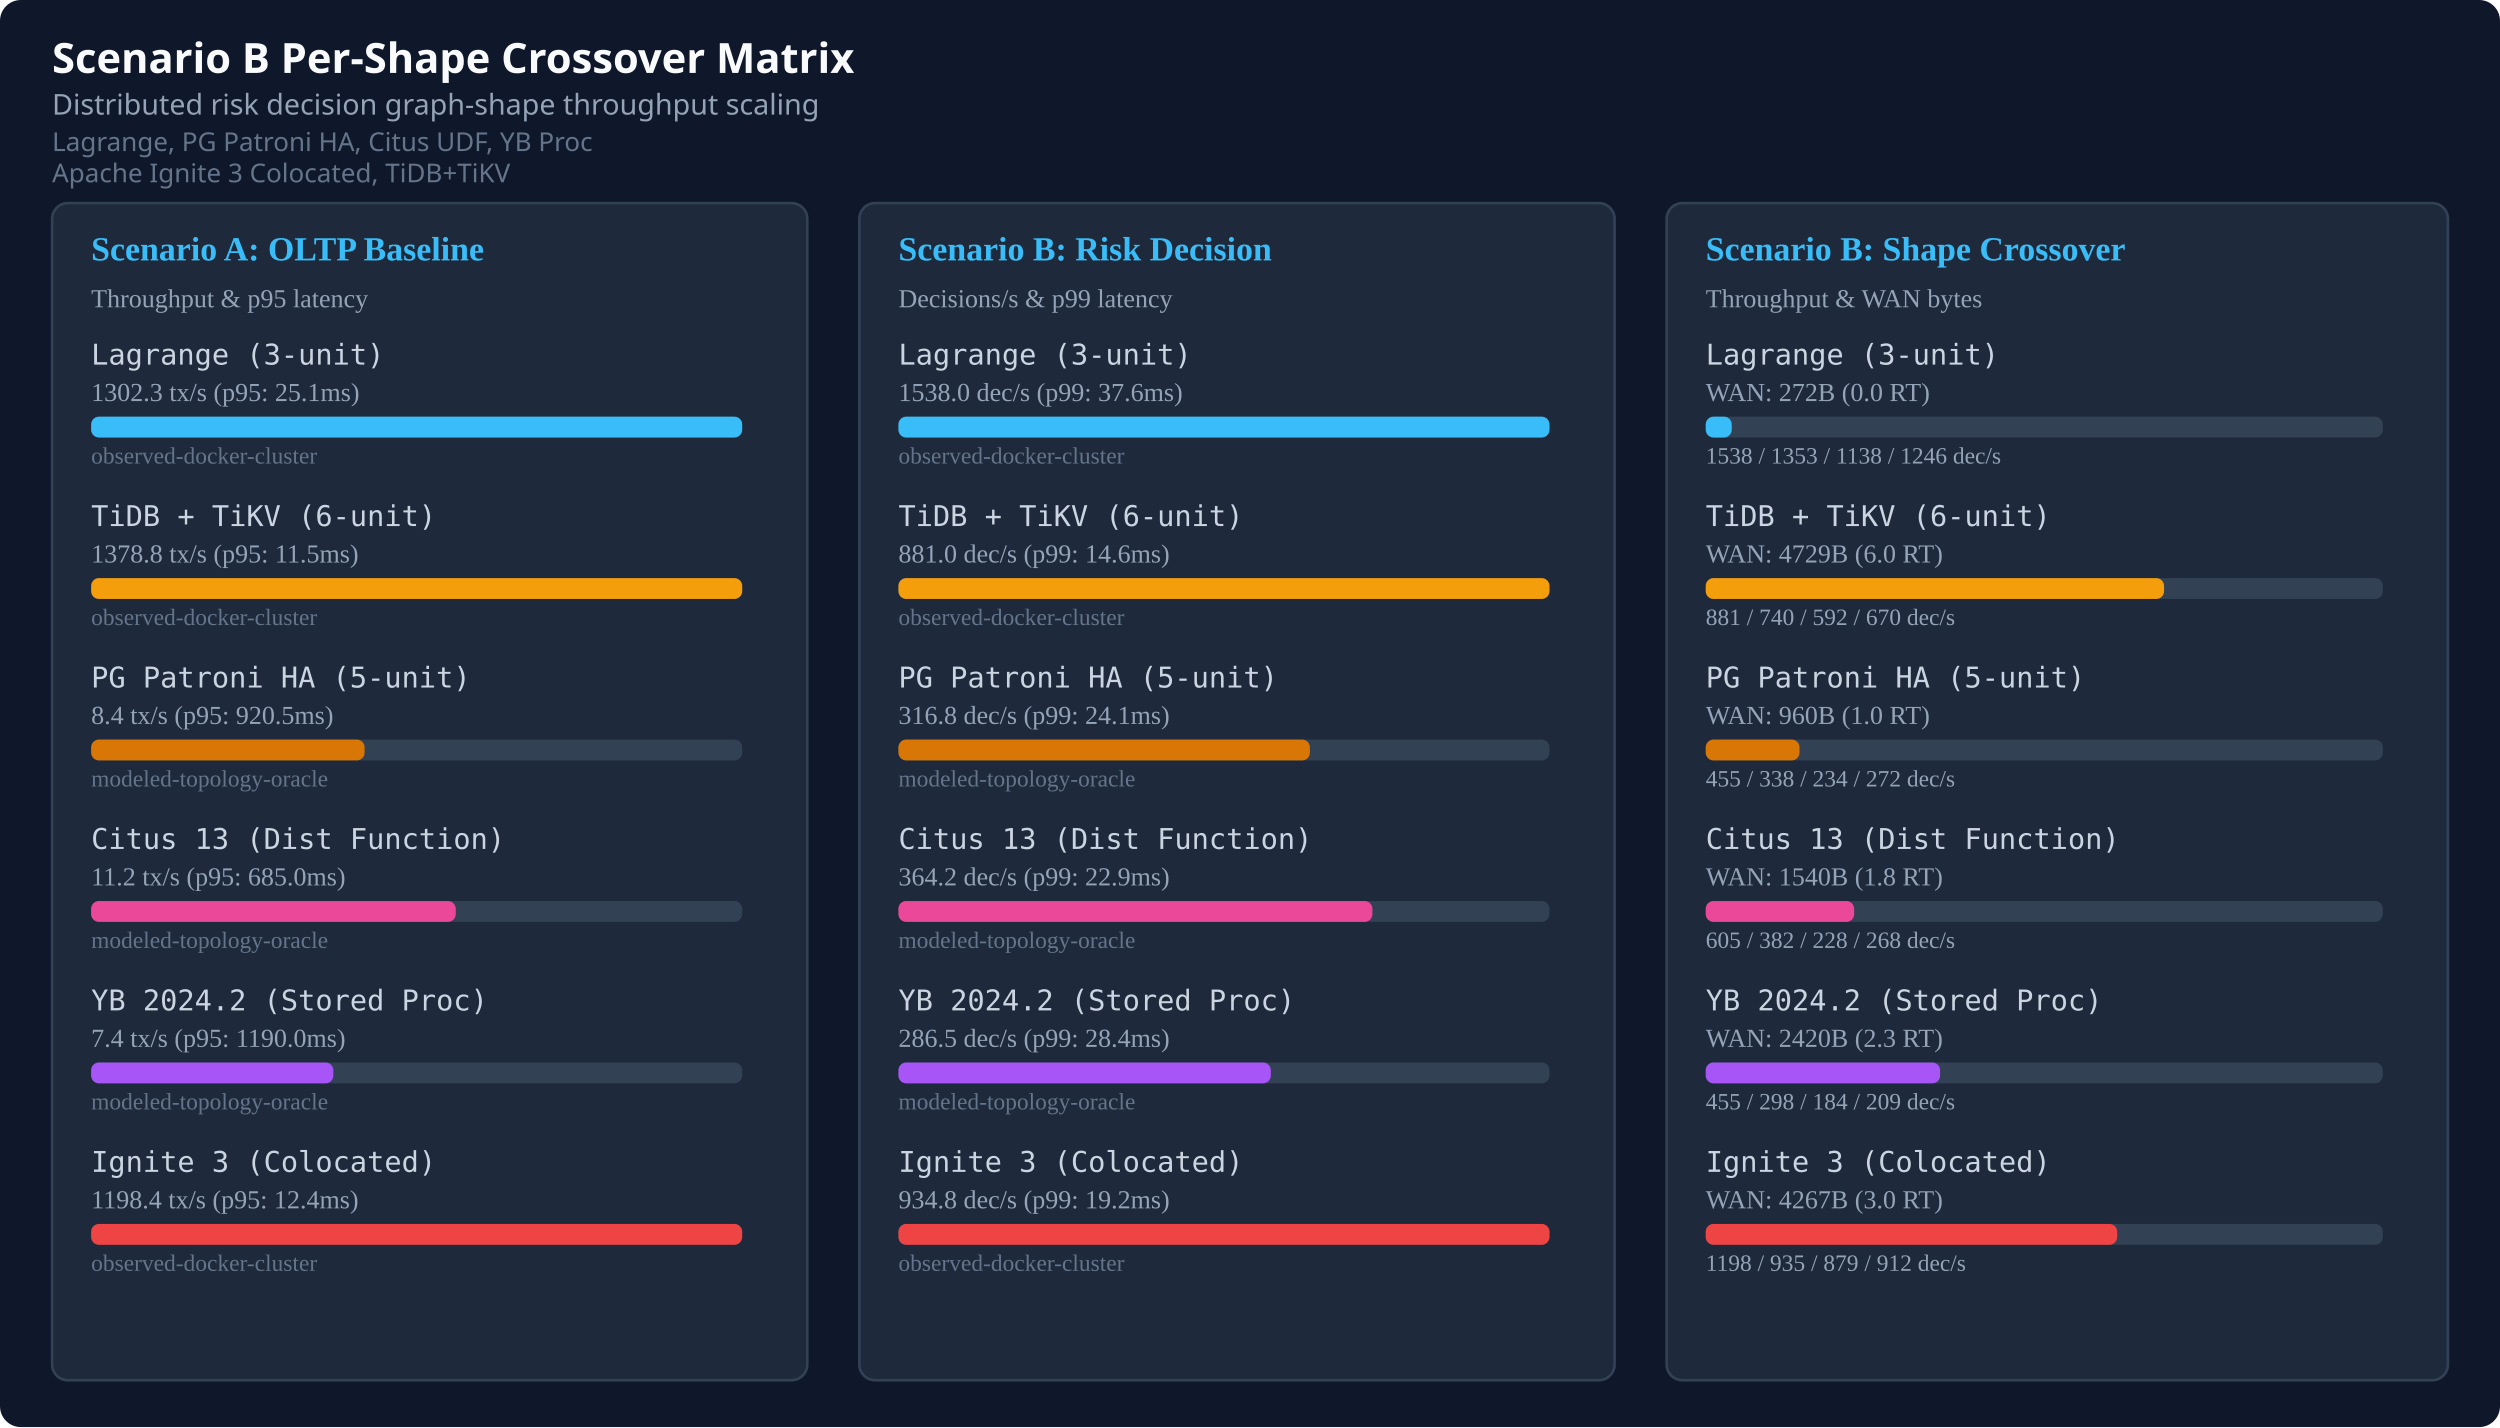
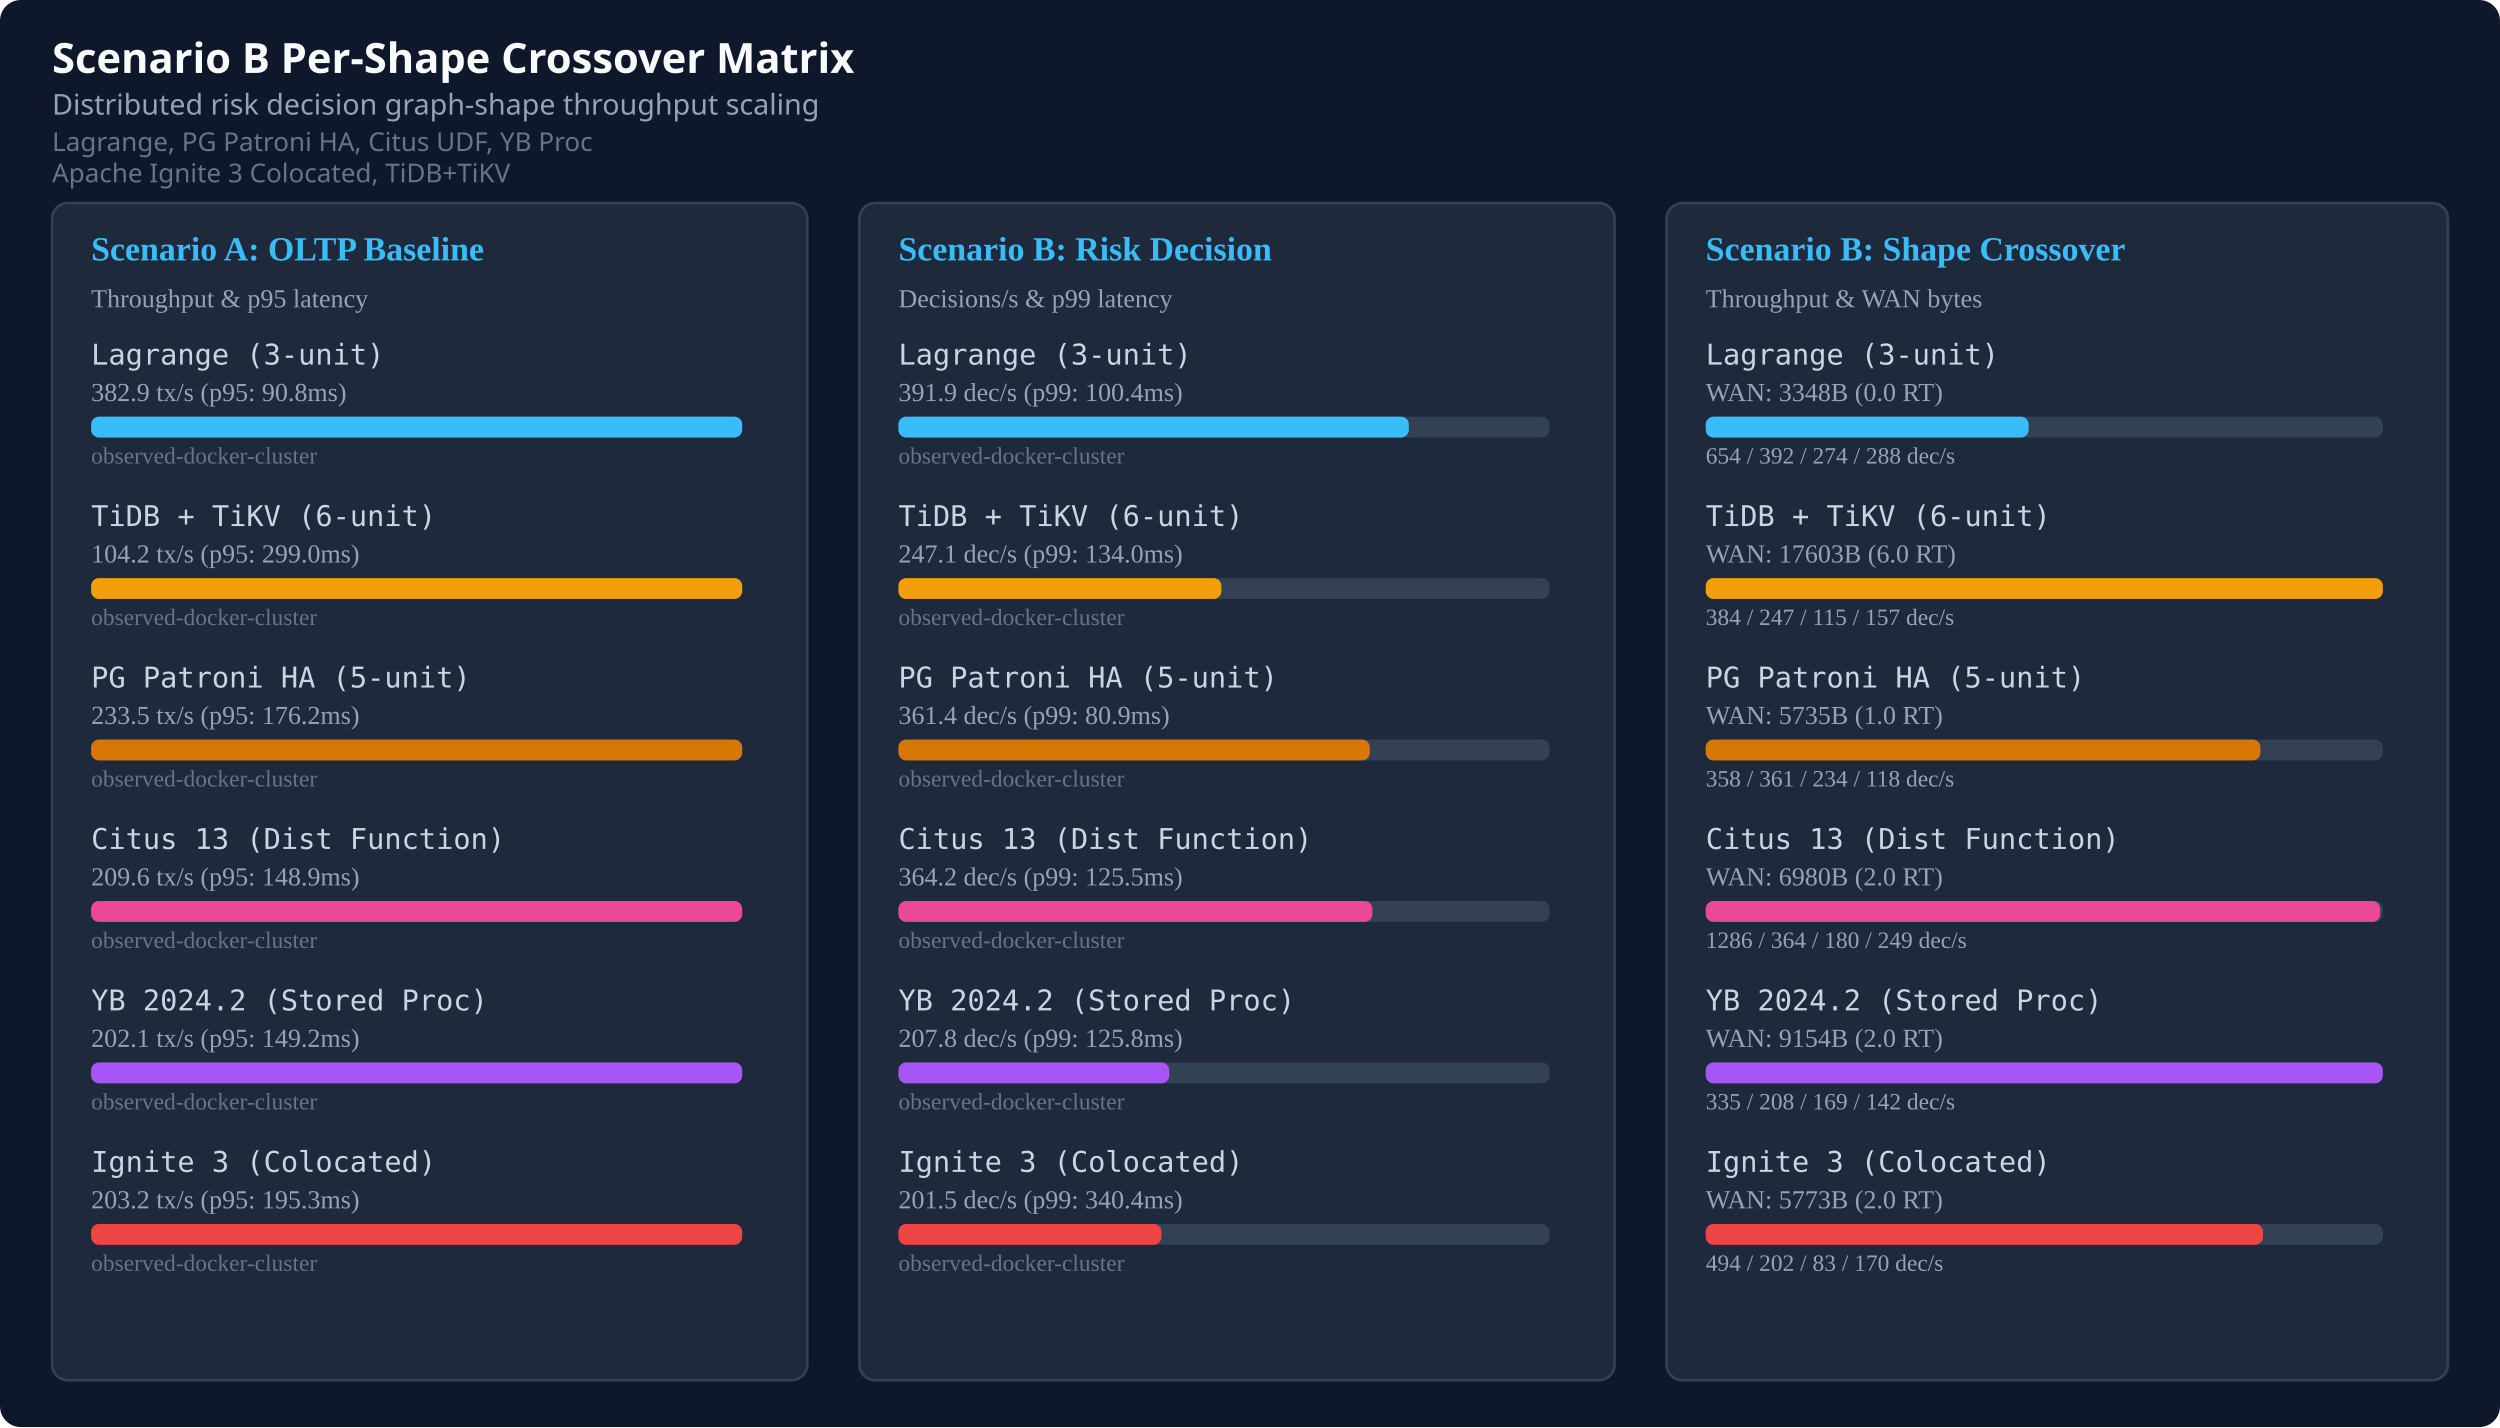
<svg xmlns="http://www.w3.org/2000/svg" viewBox="0 0 960 548" width="960" height="548">
  <rect width="960" height="548" fill="#0f172a" rx="8" />
  <text x="20" y="28" fill="#f8fafc" font-size="16" font-family="system-ui, sans-serif" font-weight="bold">Scenario B Per-Shape Crossover Matrix</text>
  <text x="20" y="44" fill="#94a3b8" font-size="11" font-family="system-ui, sans-serif">Distributed risk decision graph-shape throughput scaling</text>
  <text x="20" y="58" fill="#64748b" font-size="10" font-family="system-ui, sans-serif">Lagrange, PG Patroni HA, Citus UDF, YB Proc</text>
  <text x="20" y="70" fill="#64748b" font-size="10" font-family="system-ui, sans-serif">Apache Ignite 3 Colocated, TiDB+TiKV</text>
  <rect x="20" y="78" width="290" height="452" fill="#1e293b" rx="6" stroke="#334155" />
  <a href="tidb-reference-scenarios.md#scenario-a-tidb-oltp-baseline">
    <text x="35" y="100" fill="#38bdf8" font-size="13" font-weight="bold">Scenario A: OLTP Baseline</text>
  </a>
  <text x="35" y="118" fill="#94a3b8" font-size="10">Throughput &amp; p95 latency</text>
  <rect x="330" y="78" width="290" height="452" fill="#1e293b" rx="6" stroke="#334155" />
  <a href="tidb-reference-scenarios.md#scenario-b-tidb-distributed-risk-decision">
    <text x="345" y="100" fill="#38bdf8" font-size="13" font-weight="bold">Scenario B: Risk Decision</text>
  </a>
  <text x="345" y="118" fill="#94a3b8" font-size="10">Decisions/s &amp; p99 latency</text>
  <rect x="640" y="78" width="300" height="452" fill="#1e293b" rx="6" stroke="#334155" />
  <text x="655" y="100" fill="#38bdf8" font-size="13" font-weight="bold">Scenario B: Shape Crossover</text>
  <text x="655" y="118" fill="#94a3b8" font-size="10">Throughput &amp; WAN bytes</text>
  <text x="35" y="140" fill="#cbd5e1" font-size="11" font-family="monospace">Lagrange (3-unit)</text>
-   <text x="35" y="154" fill="#94a3b8" font-size="10">1302.3 tx/s (p95: 25.1ms)</text>
+   <text x="35" y="154" fill="#94a3b8" font-size="10">382.9 tx/s (p95: 90.8ms)</text>
  <rect x="35" y="160" width="250" height="8" fill="#334155" rx="3" />
  <rect x="35" y="160" width="250" height="8" fill="#38bdf8" rx="3" />
  <text x="35" y="178" fill="#64748b" font-size="9">observed-docker-cluster</text>
  <text x="345" y="140" fill="#cbd5e1" font-size="11" font-family="monospace">Lagrange (3-unit)</text>
-   <text x="345" y="154" fill="#94a3b8" font-size="10">1538.0 dec/s (p99: 37.6ms)</text>
+   <text x="345" y="154" fill="#94a3b8" font-size="10">391.9 dec/s (p99: 100.4ms)</text>
  <rect x="345" y="160" width="250" height="8" fill="#334155" rx="3" />
-   <rect x="345" y="160" width="250" height="8" fill="#38bdf8" rx="3" />
+   <rect x="345" y="160" width="196" height="8" fill="#38bdf8" rx="3" />
  <text x="345" y="178" fill="#64748b" font-size="9">observed-docker-cluster</text>
  <text x="655" y="140" fill="#cbd5e1" font-size="11" font-family="monospace">Lagrange (3-unit)</text>
-   <text x="655" y="154" fill="#94a3b8" font-size="10">WAN: 272B (0.0 RT)</text>
+   <text x="655" y="154" fill="#94a3b8" font-size="10">WAN: 3348B (0.0 RT)</text>
  <rect x="655" y="160" width="260" height="8" fill="#334155" rx="3" />
-   <rect x="655" y="160" width="10" height="8" fill="#38bdf8" rx="3" />
-   <text x="655" y="178" fill="#94a3b8" font-size="9">1538 / 1353 / 1138 / 1246 dec/s</text>
+   <rect x="655" y="160" width="124" height="8" fill="#38bdf8" rx="3" />
+   <text x="655" y="178" fill="#94a3b8" font-size="9">654 / 392 / 274 / 288 dec/s</text>
  <text x="35" y="202" fill="#cbd5e1" font-size="11" font-family="monospace">TiDB + TiKV (6-unit)</text>
-   <text x="35" y="216" fill="#94a3b8" font-size="10">1378.8 tx/s (p95: 11.5ms)</text>
+   <text x="35" y="216" fill="#94a3b8" font-size="10">104.2 tx/s (p95: 299.0ms)</text>
  <rect x="35" y="222" width="250" height="8" fill="#334155" rx="3" />
  <rect x="35" y="222" width="250" height="8" fill="#f59e0b" rx="3" />
  <text x="35" y="240" fill="#64748b" font-size="9">observed-docker-cluster</text>
  <text x="345" y="202" fill="#cbd5e1" font-size="11" font-family="monospace">TiDB + TiKV (6-unit)</text>
-   <text x="345" y="216" fill="#94a3b8" font-size="10">881.0 dec/s (p99: 14.6ms)</text>
+   <text x="345" y="216" fill="#94a3b8" font-size="10">247.1 dec/s (p99: 134.0ms)</text>
  <rect x="345" y="222" width="250" height="8" fill="#334155" rx="3" />
-   <rect x="345" y="222" width="250" height="8" fill="#f59e0b" rx="3" />
+   <rect x="345" y="222" width="124" height="8" fill="#f59e0b" rx="3" />
  <text x="345" y="240" fill="#64748b" font-size="9">observed-docker-cluster</text>
  <text x="655" y="202" fill="#cbd5e1" font-size="11" font-family="monospace">TiDB + TiKV (6-unit)</text>
-   <text x="655" y="216" fill="#94a3b8" font-size="10">WAN: 4729B (6.0 RT)</text>
+   <text x="655" y="216" fill="#94a3b8" font-size="10">WAN: 17603B (6.0 RT)</text>
  <rect x="655" y="222" width="260" height="8" fill="#334155" rx="3" />
-   <rect x="655" y="222" width="176" height="8" fill="#f59e0b" rx="3" />
-   <text x="655" y="240" fill="#94a3b8" font-size="9">881 / 740 / 592 / 670 dec/s</text>
+   <rect x="655" y="222" width="260" height="8" fill="#f59e0b" rx="3" />
+   <text x="655" y="240" fill="#94a3b8" font-size="9">384 / 247 / 115 / 157 dec/s</text>
  <text x="35" y="264" fill="#cbd5e1" font-size="11" font-family="monospace">PG Patroni HA (5-unit)</text>
-   <text x="35" y="278" fill="#94a3b8" font-size="10">8.4 tx/s (p95: 920.5ms)</text>
+   <text x="35" y="278" fill="#94a3b8" font-size="10">233.5 tx/s (p95: 176.2ms)</text>
  <rect x="35" y="284" width="250" height="8" fill="#334155" rx="3" />
-   <rect x="35" y="284" width="105" height="8" fill="#d97706" rx="3" />
-   <text x="35" y="302" fill="#64748b" font-size="9">modeled-topology-oracle</text>
+   <rect x="35" y="284" width="250" height="8" fill="#d97706" rx="3" />
+   <text x="35" y="302" fill="#64748b" font-size="9">observed-docker-cluster</text>
  <text x="345" y="264" fill="#cbd5e1" font-size="11" font-family="monospace">PG Patroni HA (5-unit)</text>
-   <text x="345" y="278" fill="#94a3b8" font-size="10">316.8 dec/s (p99: 24.1ms)</text>
+   <text x="345" y="278" fill="#94a3b8" font-size="10">361.4 dec/s (p99: 80.9ms)</text>
  <rect x="345" y="284" width="250" height="8" fill="#334155" rx="3" />
-   <rect x="345" y="284" width="158" height="8" fill="#d97706" rx="3" />
-   <text x="345" y="302" fill="#64748b" font-size="9">modeled-topology-oracle</text>
+   <rect x="345" y="284" width="181" height="8" fill="#d97706" rx="3" />
+   <text x="345" y="302" fill="#64748b" font-size="9">observed-docker-cluster</text>
  <text x="655" y="264" fill="#cbd5e1" font-size="11" font-family="monospace">PG Patroni HA (5-unit)</text>
-   <text x="655" y="278" fill="#94a3b8" font-size="10">WAN: 960B (1.0 RT)</text>
+   <text x="655" y="278" fill="#94a3b8" font-size="10">WAN: 5735B (1.0 RT)</text>
  <rect x="655" y="284" width="260" height="8" fill="#334155" rx="3" />
-   <rect x="655" y="284" width="36" height="8" fill="#d97706" rx="3" />
-   <text x="655" y="302" fill="#94a3b8" font-size="9">455 / 338 / 234 / 272 dec/s</text>
+   <rect x="655" y="284" width="213" height="8" fill="#d97706" rx="3" />
+   <text x="655" y="302" fill="#94a3b8" font-size="9">358 / 361 / 234 / 118 dec/s</text>
  <text x="35" y="326" fill="#cbd5e1" font-size="11" font-family="monospace">Citus 13 (Dist Function)</text>
-   <text x="35" y="340" fill="#94a3b8" font-size="10">11.2 tx/s (p95: 685.0ms)</text>
+   <text x="35" y="340" fill="#94a3b8" font-size="10">209.6 tx/s (p95: 148.9ms)</text>
  <rect x="35" y="346" width="250" height="8" fill="#334155" rx="3" />
-   <rect x="35" y="346" width="140" height="8" fill="#ec4899" rx="3" />
-   <text x="35" y="364" fill="#64748b" font-size="9">modeled-topology-oracle</text>
+   <rect x="35" y="346" width="250" height="8" fill="#ec4899" rx="3" />
+   <text x="35" y="364" fill="#64748b" font-size="9">observed-docker-cluster</text>
  <text x="345" y="326" fill="#cbd5e1" font-size="11" font-family="monospace">Citus 13 (Dist Function)</text>
-   <text x="345" y="340" fill="#94a3b8" font-size="10">364.2 dec/s (p99: 22.9ms)</text>
+   <text x="345" y="340" fill="#94a3b8" font-size="10">364.2 dec/s (p99: 125.5ms)</text>
  <rect x="345" y="346" width="250" height="8" fill="#334155" rx="3" />
  <rect x="345" y="346" width="182" height="8" fill="#ec4899" rx="3" />
-   <text x="345" y="364" fill="#64748b" font-size="9">modeled-topology-oracle</text>
+   <text x="345" y="364" fill="#64748b" font-size="9">observed-docker-cluster</text>
  <text x="655" y="326" fill="#cbd5e1" font-size="11" font-family="monospace">Citus 13 (Dist Function)</text>
-   <text x="655" y="340" fill="#94a3b8" font-size="10">WAN: 1540B (1.8 RT)</text>
+   <text x="655" y="340" fill="#94a3b8" font-size="10">WAN: 6980B (2.0 RT)</text>
  <rect x="655" y="346" width="260" height="8" fill="#334155" rx="3" />
-   <rect x="655" y="346" width="57" height="8" fill="#ec4899" rx="3" />
-   <text x="655" y="364" fill="#94a3b8" font-size="9">605 / 382 / 228 / 268 dec/s</text>
+   <rect x="655" y="346" width="259" height="8" fill="#ec4899" rx="3" />
+   <text x="655" y="364" fill="#94a3b8" font-size="9">1286 / 364 / 180 / 249 dec/s</text>
  <text x="35" y="388" fill="#cbd5e1" font-size="11" font-family="monospace">YB 2024.2 (Stored Proc)</text>
-   <text x="35" y="402" fill="#94a3b8" font-size="10">7.4 tx/s (p95: 1190.0ms)</text>
+   <text x="35" y="402" fill="#94a3b8" font-size="10">202.1 tx/s (p95: 149.2ms)</text>
  <rect x="35" y="408" width="250" height="8" fill="#334155" rx="3" />
-   <rect x="35" y="408" width="93" height="8" fill="#a855f7" rx="3" />
-   <text x="35" y="426" fill="#64748b" font-size="9">modeled-topology-oracle</text>
+   <rect x="35" y="408" width="250" height="8" fill="#a855f7" rx="3" />
+   <text x="35" y="426" fill="#64748b" font-size="9">observed-docker-cluster</text>
  <text x="345" y="388" fill="#cbd5e1" font-size="11" font-family="monospace">YB 2024.2 (Stored Proc)</text>
-   <text x="345" y="402" fill="#94a3b8" font-size="10">286.5 dec/s (p99: 28.4ms)</text>
+   <text x="345" y="402" fill="#94a3b8" font-size="10">207.8 dec/s (p99: 125.8ms)</text>
  <rect x="345" y="408" width="250" height="8" fill="#334155" rx="3" />
-   <rect x="345" y="408" width="143" height="8" fill="#a855f7" rx="3" />
-   <text x="345" y="426" fill="#64748b" font-size="9">modeled-topology-oracle</text>
+   <rect x="345" y="408" width="104" height="8" fill="#a855f7" rx="3" />
+   <text x="345" y="426" fill="#64748b" font-size="9">observed-docker-cluster</text>
  <text x="655" y="388" fill="#cbd5e1" font-size="11" font-family="monospace">YB 2024.2 (Stored Proc)</text>
-   <text x="655" y="402" fill="#94a3b8" font-size="10">WAN: 2420B (2.3 RT)</text>
+   <text x="655" y="402" fill="#94a3b8" font-size="10">WAN: 9154B (2.0 RT)</text>
  <rect x="655" y="408" width="260" height="8" fill="#334155" rx="3" />
-   <rect x="655" y="408" width="90" height="8" fill="#a855f7" rx="3" />
-   <text x="655" y="426" fill="#94a3b8" font-size="9">455 / 298 / 184 / 209 dec/s</text>
+   <rect x="655" y="408" width="260" height="8" fill="#a855f7" rx="3" />
+   <text x="655" y="426" fill="#94a3b8" font-size="9">335 / 208 / 169 / 142 dec/s</text>
  <text x="35" y="450" fill="#cbd5e1" font-size="11" font-family="monospace">Ignite 3 (Colocated)</text>
-   <text x="35" y="464" fill="#94a3b8" font-size="10">1198.4 tx/s (p95: 12.4ms)</text>
+   <text x="35" y="464" fill="#94a3b8" font-size="10">203.2 tx/s (p95: 195.3ms)</text>
  <rect x="35" y="470" width="250" height="8" fill="#334155" rx="3" />
  <rect x="35" y="470" width="250" height="8" fill="#ef4444" rx="3" />
  <text x="35" y="488" fill="#64748b" font-size="9">observed-docker-cluster</text>
  <text x="345" y="450" fill="#cbd5e1" font-size="11" font-family="monospace">Ignite 3 (Colocated)</text>
-   <text x="345" y="464" fill="#94a3b8" font-size="10">934.8 dec/s (p99: 19.2ms)</text>
+   <text x="345" y="464" fill="#94a3b8" font-size="10">201.5 dec/s (p99: 340.4ms)</text>
  <rect x="345" y="470" width="250" height="8" fill="#334155" rx="3" />
-   <rect x="345" y="470" width="250" height="8" fill="#ef4444" rx="3" />
+   <rect x="345" y="470" width="101" height="8" fill="#ef4444" rx="3" />
  <text x="345" y="488" fill="#64748b" font-size="9">observed-docker-cluster</text>
  <text x="655" y="450" fill="#cbd5e1" font-size="11" font-family="monospace">Ignite 3 (Colocated)</text>
-   <text x="655" y="464" fill="#94a3b8" font-size="10">WAN: 4267B (3.0 RT)</text>
+   <text x="655" y="464" fill="#94a3b8" font-size="10">WAN: 5773B (2.0 RT)</text>
  <rect x="655" y="470" width="260" height="8" fill="#334155" rx="3" />
-   <rect x="655" y="470" width="158" height="8" fill="#ef4444" rx="3" />
-   <text x="655" y="488" fill="#94a3b8" font-size="9">1198 / 935 / 879 / 912 dec/s</text>
+   <rect x="655" y="470" width="214" height="8" fill="#ef4444" rx="3" />
+   <text x="655" y="488" fill="#94a3b8" font-size="9">494 / 202 / 83 / 170 dec/s</text>
</svg>
